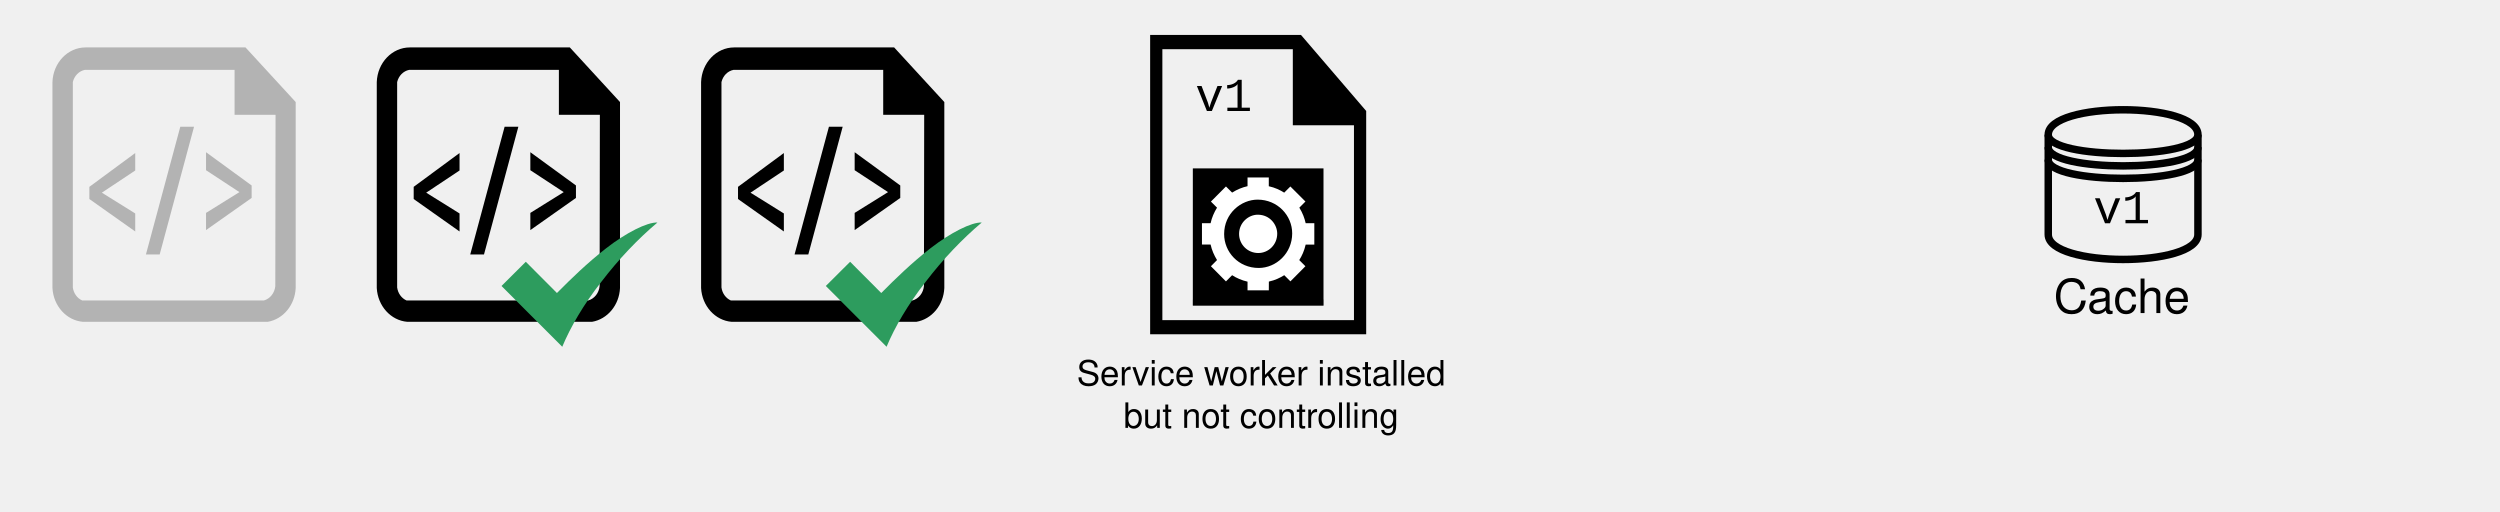
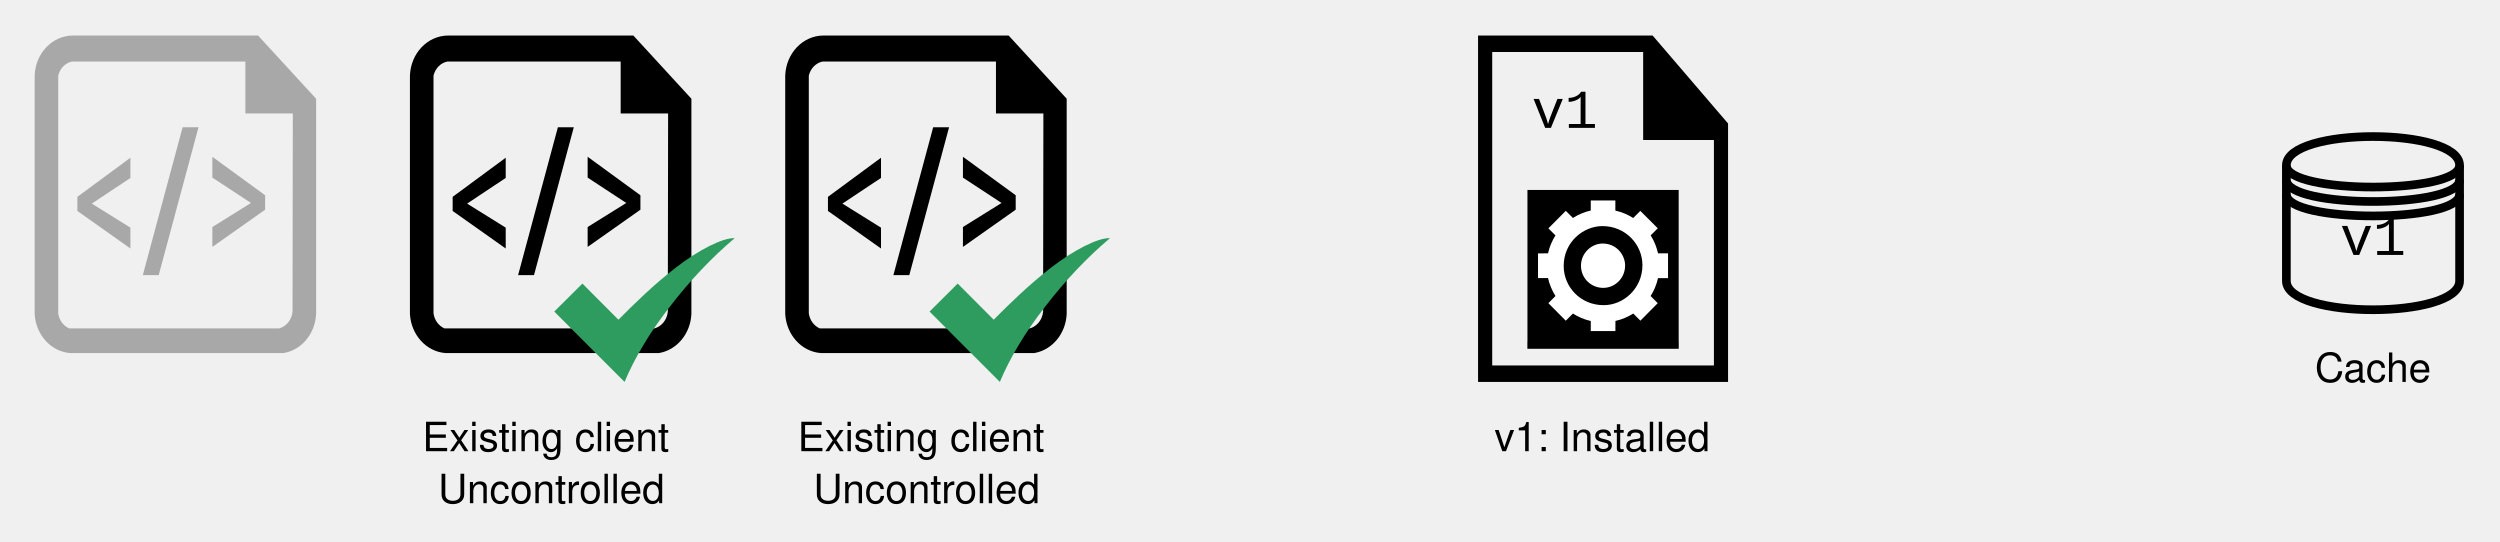
- <svg xmlns="http://www.w3.org/2000/svg" width="919" height="188" viewBox="220 695 1002.055 205">
+ <svg xmlns="http://www.w3.org/2000/svg" width="794" height="172" viewBox="8 168 866 187">
  <defs>
-     <g id="a">
-       <path fill="#b3b3b3" d="M241 517.9c.27-7.76 6.14-13.89 13.27-13.89h64.12l20.11 21.89v74.55c-.31 6.84-5.01 12.5-11.23 13.55h-74.02c-6.62-.54-11.86-6.34-12.25-13.55zm8.17 82.32c.31 2.35 1.75 4.34 3.78 5.23h72.79c2.49-.69 4.33-3 4.59-5.78l.1-68.66H314v-18h-60.03c-2.34.48-4.21 2.38-4.8 4.89zm25.01-22.44-18.38-13v-4.89l18.38-13.55v7l-13.37 8.89 13.37 8.33zm4.29 9.22 13.78-51.21h5.51L283.98 587Zm24.09-33.77v-7.22l18.28 13.33v5l-18.28 12.89v-6.89l13.38-8.33z" />
-       <path d="M371 517.9c.27-7.76 6.14-13.89 13.27-13.89h64.12l20.11 21.89v74.55c-.31 6.84-5.01 12.5-11.23 13.55h-74.02c-6.62-.54-11.86-6.34-12.25-13.55zm8.17 82.32c.31 2.35 1.75 4.34 3.78 5.23h72.79c2.49-.69 4.33-3 4.59-5.78l.1-68.66H444v-18h-60.03c-2.34.48-4.21 2.38-4.8 4.89zm25.01-22.44-18.38-13v-4.89l18.38-13.55v7l-13.37 8.89 13.37 8.33zm4.29 9.22 13.78-51.21h5.51L413.98 587Zm24.09-33.77v-7.22l18.28 13.33v5l-18.28 12.89v-6.89l13.38-8.33z" />
+     <g id="worker" transform="translate(-681 -709)">
+       <path d="M681 829V709h60.46l26.14 30.48V829Zm4.9-5.69h76.8V745.2h-24.51v-30.48H685.9Z" pointer-events="none" />
+       <path d="M698.11 817.5v-55h52.38v55z" pointer-events="none" />
+       <path fill-opacity=".3" d="M698.11 817.5v-2.48h52.38v2.48z" pointer-events="none" />
+       <path fill="#fff" d="M724.36 796.42c-4.32 0-7.71-3.44-7.71-7.65 0-4.54 3.78-7.71 7.48-7.71 4.95 0 7.81 4.07 7.81 7.58 0 4.51-3.57 7.78-7.58 7.78m.16 5.99c7 0 13.42-5.9 13.42-13.85 0-7.17-5.85-13.54-13.86-13.54-6.57 0-13.42 5.47-13.42 13.81 0 7.18 5.73 13.58 13.86 13.58m-13.13 5.39-6.03-6.08 2.45-2.48c-1.19-1.93-2.1-4.02-2.57-6.21h-3.47v-8.55l3.47-.02c.46-2.2 1.42-4.38 2.57-6.22l-2.45-2.44 6.03-6.06 2.47 2.46c2.03-1.27 4.1-2.11 6.18-2.57v-3.49h8.52v3.51c2.48.55 4.5 1.51 6.18 2.57l2.47-2.47 6.04 6.03-2.45 2.46c1.35 2.15 2.12 4.32 2.54 6.22h3.47v8.59h-3.47c-.57 2.49-1.49 4.51-2.57 6.2l2.47 2.47-6.01 6.06-2.47-2.47c-1.76 1.08-3.69 2.02-6.17 2.56l-.02 3.51h-8.53v-3.48c-2.31-.53-4.37-1.42-6.18-2.59z" pointer-events="none" />
    </g>
-     <path id="b" fill="#2d9c5e" d="M445.35 624 421 599.63l9.74-9.7 12.48 12.52c5.92-5.95 12.02-11.92 19.82-18.01 7.91-6.14 16.35-10.44 20.46-10.24-7.8 6.56-15.57 14.73-22.42 23.68-7.22 9.22-12.41 18.17-15.73 26.12" pointer-events="none" />
-     <path id="c" d="M501 517.9c.27-7.76 6.14-13.89 13.27-13.89h64.12l20.11 21.89v74.55c-.31 6.84-5.01 12.5-11.23 13.55h-74.02c-6.62-.54-11.86-6.34-12.25-13.55zm8.17 82.32c.31 2.35 1.75 4.34 3.78 5.23h72.79c2.49-.69 4.33-3 4.59-5.78l.1-68.66H574v-18h-60.03c-2.34.48-4.21 2.38-4.8 4.89zm25.01-22.44-18.38-13v-4.89l18.38-13.55v7l-13.37 8.89 13.37 8.33zm4.29 9.22 13.78-51.21h5.51L543.98 587Zm24.09-33.77v-7.22l18.28 13.33v5l-18.28 12.89v-6.89l13.38-8.33z" pointer-events="none" />
-     <path id="d" transform="translate(250 0)" fill="#2d9c5e" d="M325.35 624 301 599.63l9.74-9.7 12.48 12.52c5.92-5.95 12.02-11.92 19.82-18.01 7.91-6.14 16.35-10.44 20.46-10.24-7.8 6.56-15.57 14.73-22.42 23.68-7.22 9.22-12.41 18.17-15.73 26.12" pointer-events="none" />
+     <g id="client" transform="translate(-501 -504)">
+       <path d="M501 517.9c.27-7.76 6.14-13.89 13.27-13.89h64.12l20.11 21.89v74.55c-.31 6.84-5.01 12.5-11.23 13.55h-74.02c-6.62-.54-11.86-6.34-12.25-13.55zm8.17 82.32c.31 2.35 1.75 4.34 3.78 5.23h72.79c2.49-.69 4.33-3 4.59-5.78l.1-68.66H574v-18h-60.03c-2.34.48-4.21 2.38-4.8 4.89zm25.01-22.44-18.38-13v-4.89l18.38-13.55v7l-13.37 8.89 13.37 8.33zm4.29 9.22 13.78-51.21h5.51L543.98 587Zm24.09-33.77v-7.22l18.28 13.33v5l-18.28 12.89v-6.89l13.38-8.33z" pointer-events="none" />
+     </g>
+     <g id="check" transform="translate(-371 -504)">
+       <path fill="#2d9c5e" d="M445.35 624 421 599.63l9.74-9.7 12.48 12.52c5.92-5.95 12.02-11.92 19.82-18.01 7.91-6.14 16.35-10.44 20.46-10.24-7.8 6.56-15.57 14.73-22.42 23.68-7.22 9.22-12.41 18.17-15.73 26.12" pointer-events="none" />
+     </g>
+     <g id="cache" transform="translate(-1041 -739)">
+       <path fill="none" stroke="#000" stroke-miterlimit="10" stroke-width="3" d="M1041 749c0 10 60 10 60 0" pointer-events="none" />
+       <path fill="none" stroke="#000" stroke-miterlimit="10" stroke-width="3" d="M1041 754c0 10 60 10 60 0" pointer-events="none" />
+       <path fill="none" stroke="#000" stroke-miterlimit="10" stroke-width="3" d="M1041 759c0 10 60 10 60 0" pointer-events="none" />
+       <path fill="none" stroke="#000" stroke-miterlimit="10" stroke-width="3" d="M1041 749c0-13.33 60-13.33 60 0v40c0 13.33-60 13.33-60 0z" pointer-events="none" />
+     </g>
+     <g id="event" transform="translate(-901 -469)">
+       <path fill="#ffd966" stroke="#000" stroke-miterlimit="6" stroke-width="3" d="m901 529 11-12.57-9.35-8.79 9.35-7.54-9.35-11.31L919.7 469l14.3 16.02-13.2 8.8 7.7 8.79-11.55 7.54 7.15 6.91z" pointer-events="none" />
+     </g>
+     <marker id="arrow" markerWidth="8" markerHeight="8" refX="7" refY="4" orient="auto" markerUnits="userSpaceOnUse">
+       <path d="M0 0L8 4L0 8L2 4Z" />
+     </marker>
  </defs>
-   <g font-family="Helvetica" font-size="14" pointer-events="none" text-anchor="middle">
-     <text x="725.5" y="849.5">Service worker installed</text>
-     <text x="725.5" y="866.5">but not controlling</text>
-   </g>
-   <path d="M681 829V709h60.46l26.14 30.48V829Zm4.9-5.69h76.8V745.2h-24.51v-30.48H685.9Z" pointer-events="none" />
-   <path d="M698.11 817.5v-55h52.38v55z" pointer-events="none" />
-   <path fill-opacity=".3" d="M698.11 817.5v-2.48h52.38v2.48z" pointer-events="none" />
-   <path fill="#fff" d="M724.36 796.42c-4.32 0-7.71-3.44-7.71-7.65 0-4.54 3.78-7.71 7.48-7.71 4.95 0 7.81 4.07 7.81 7.58 0 4.51-3.57 7.78-7.58 7.78m.16 5.99c7 0 13.42-5.9 13.42-13.85 0-7.17-5.85-13.54-13.86-13.54-6.57 0-13.42 5.47-13.42 13.81 0 7.18 5.73 13.58 13.86 13.58m-13.13 5.39-6.03-6.08 2.45-2.48c-1.19-1.93-2.1-4.02-2.57-6.21h-3.47v-8.55l3.47-.02c.46-2.2 1.42-4.38 2.57-6.22l-2.45-2.44 6.03-6.06 2.47 2.46c2.03-1.27 4.1-2.11 6.18-2.57v-3.49h8.52v3.51c2.48.55 4.5 1.51 6.18 2.57l2.47-2.47 6.04 6.03-2.45 2.46c1.35 2.15 2.12 4.32 2.54 6.22h3.47v8.59h-3.47c-.57 2.49-1.49 4.51-2.57 6.2l2.47 2.47-6.01 6.06-2.47-2.47c-1.76 1.08-3.69 2.02-6.17 2.56l-.02 3.51h-8.53v-3.48c-2.31-.53-4.37-1.42-6.18-2.59z" pointer-events="none" />
-   <g transform="translate(-.5 -.5)">
-     <text x="711" y="740" font-family="'Courier New'" font-size="19" text-anchor="middle">v1</text>
-   </g>
-   <g transform="translate(0 210)">
-     <use href="#a" />
-     <use href="#b" />
-     <use href="#c" />
-     <use href="#d" />
-   </g>
-   <path fill="none" stroke="#000" stroke-miterlimit="10" stroke-width="3" d="M1041 749c0 10 60 10 60 0" pointer-events="none" />
-   <path fill="none" stroke="#000" stroke-miterlimit="10" stroke-width="3" d="M1041 754c0 10 60 10 60 0" pointer-events="none" />
-   <path fill="none" stroke="#000" stroke-miterlimit="10" stroke-width="3" d="M1041 759c0 10 60 10 60 0" pointer-events="none" />
-   <path fill="none" stroke="#000" stroke-miterlimit="10" stroke-width="3" d="M1041 749c0-13.33 60-13.33 60 0v40c0 13.33-60 13.33-60 0z" pointer-events="none" />
-   <g transform="translate(-.5 -.5)">
-     <text x="1071" y="821" font-family="Helvetica" font-size="19" text-anchor="middle">Cache</text>
-   </g>
-   <g transform="translate(-.5 -.5)">
-     <text x="1071" y="785" font-family="'Courier New'" font-size="19" text-anchor="middle">v1</text>
-   </g>
+   <use href="#client" transform="translate(20 180)" opacity="0.3" />
+   <use href="#client" transform="translate(150 180)" />
+   <use href="#check" transform="translate(150 180)" />
+   <text x="199" y="324" font-family="Helvetica" font-size="14" text-anchor="middle" fill="#000">
+     <tspan x="199" y="324">Existing client</tspan>
+     <tspan x="199" y="342">Uncontrolled</tspan>
+   </text>
+   <use href="#client" transform="translate(280 180)" />
+   <use href="#check" transform="translate(280 180)" />
+   <text x="329" y="324" font-family="Helvetica" font-size="14" text-anchor="middle" fill="#000">
+     <tspan x="329" y="324">Existing client</tspan>
+     <tspan x="329" y="342">Uncontrolled</tspan>
+   </text>
+   <use href="#worker" transform="translate(520 180)" />
+   <text x="550" y="212" font-family="Courier New" font-size="19" text-anchor="middle" fill="#000">
+     <tspan x="550" y="212">v1</tspan>
+   </text>
+   <text x="563" y="324" font-family="Helvetica" font-size="14" text-anchor="middle" fill="#000">
+     <tspan x="563" y="324">v1: Installed</tspan>
+   </text>
+   <use href="#cache" transform="translate(800 215)" />
+   <text x="830" y="256" font-family="Courier New" font-size="19" text-anchor="middle" fill="#000">
+     <tspan x="830" y="256">v1</tspan>
+   </text>
+   <text x="830" y="300" font-family="Helvetica" font-size="14" text-anchor="middle" fill="#000">
+     <tspan x="830" y="300">Cache</tspan>
+   </text>
</svg>
